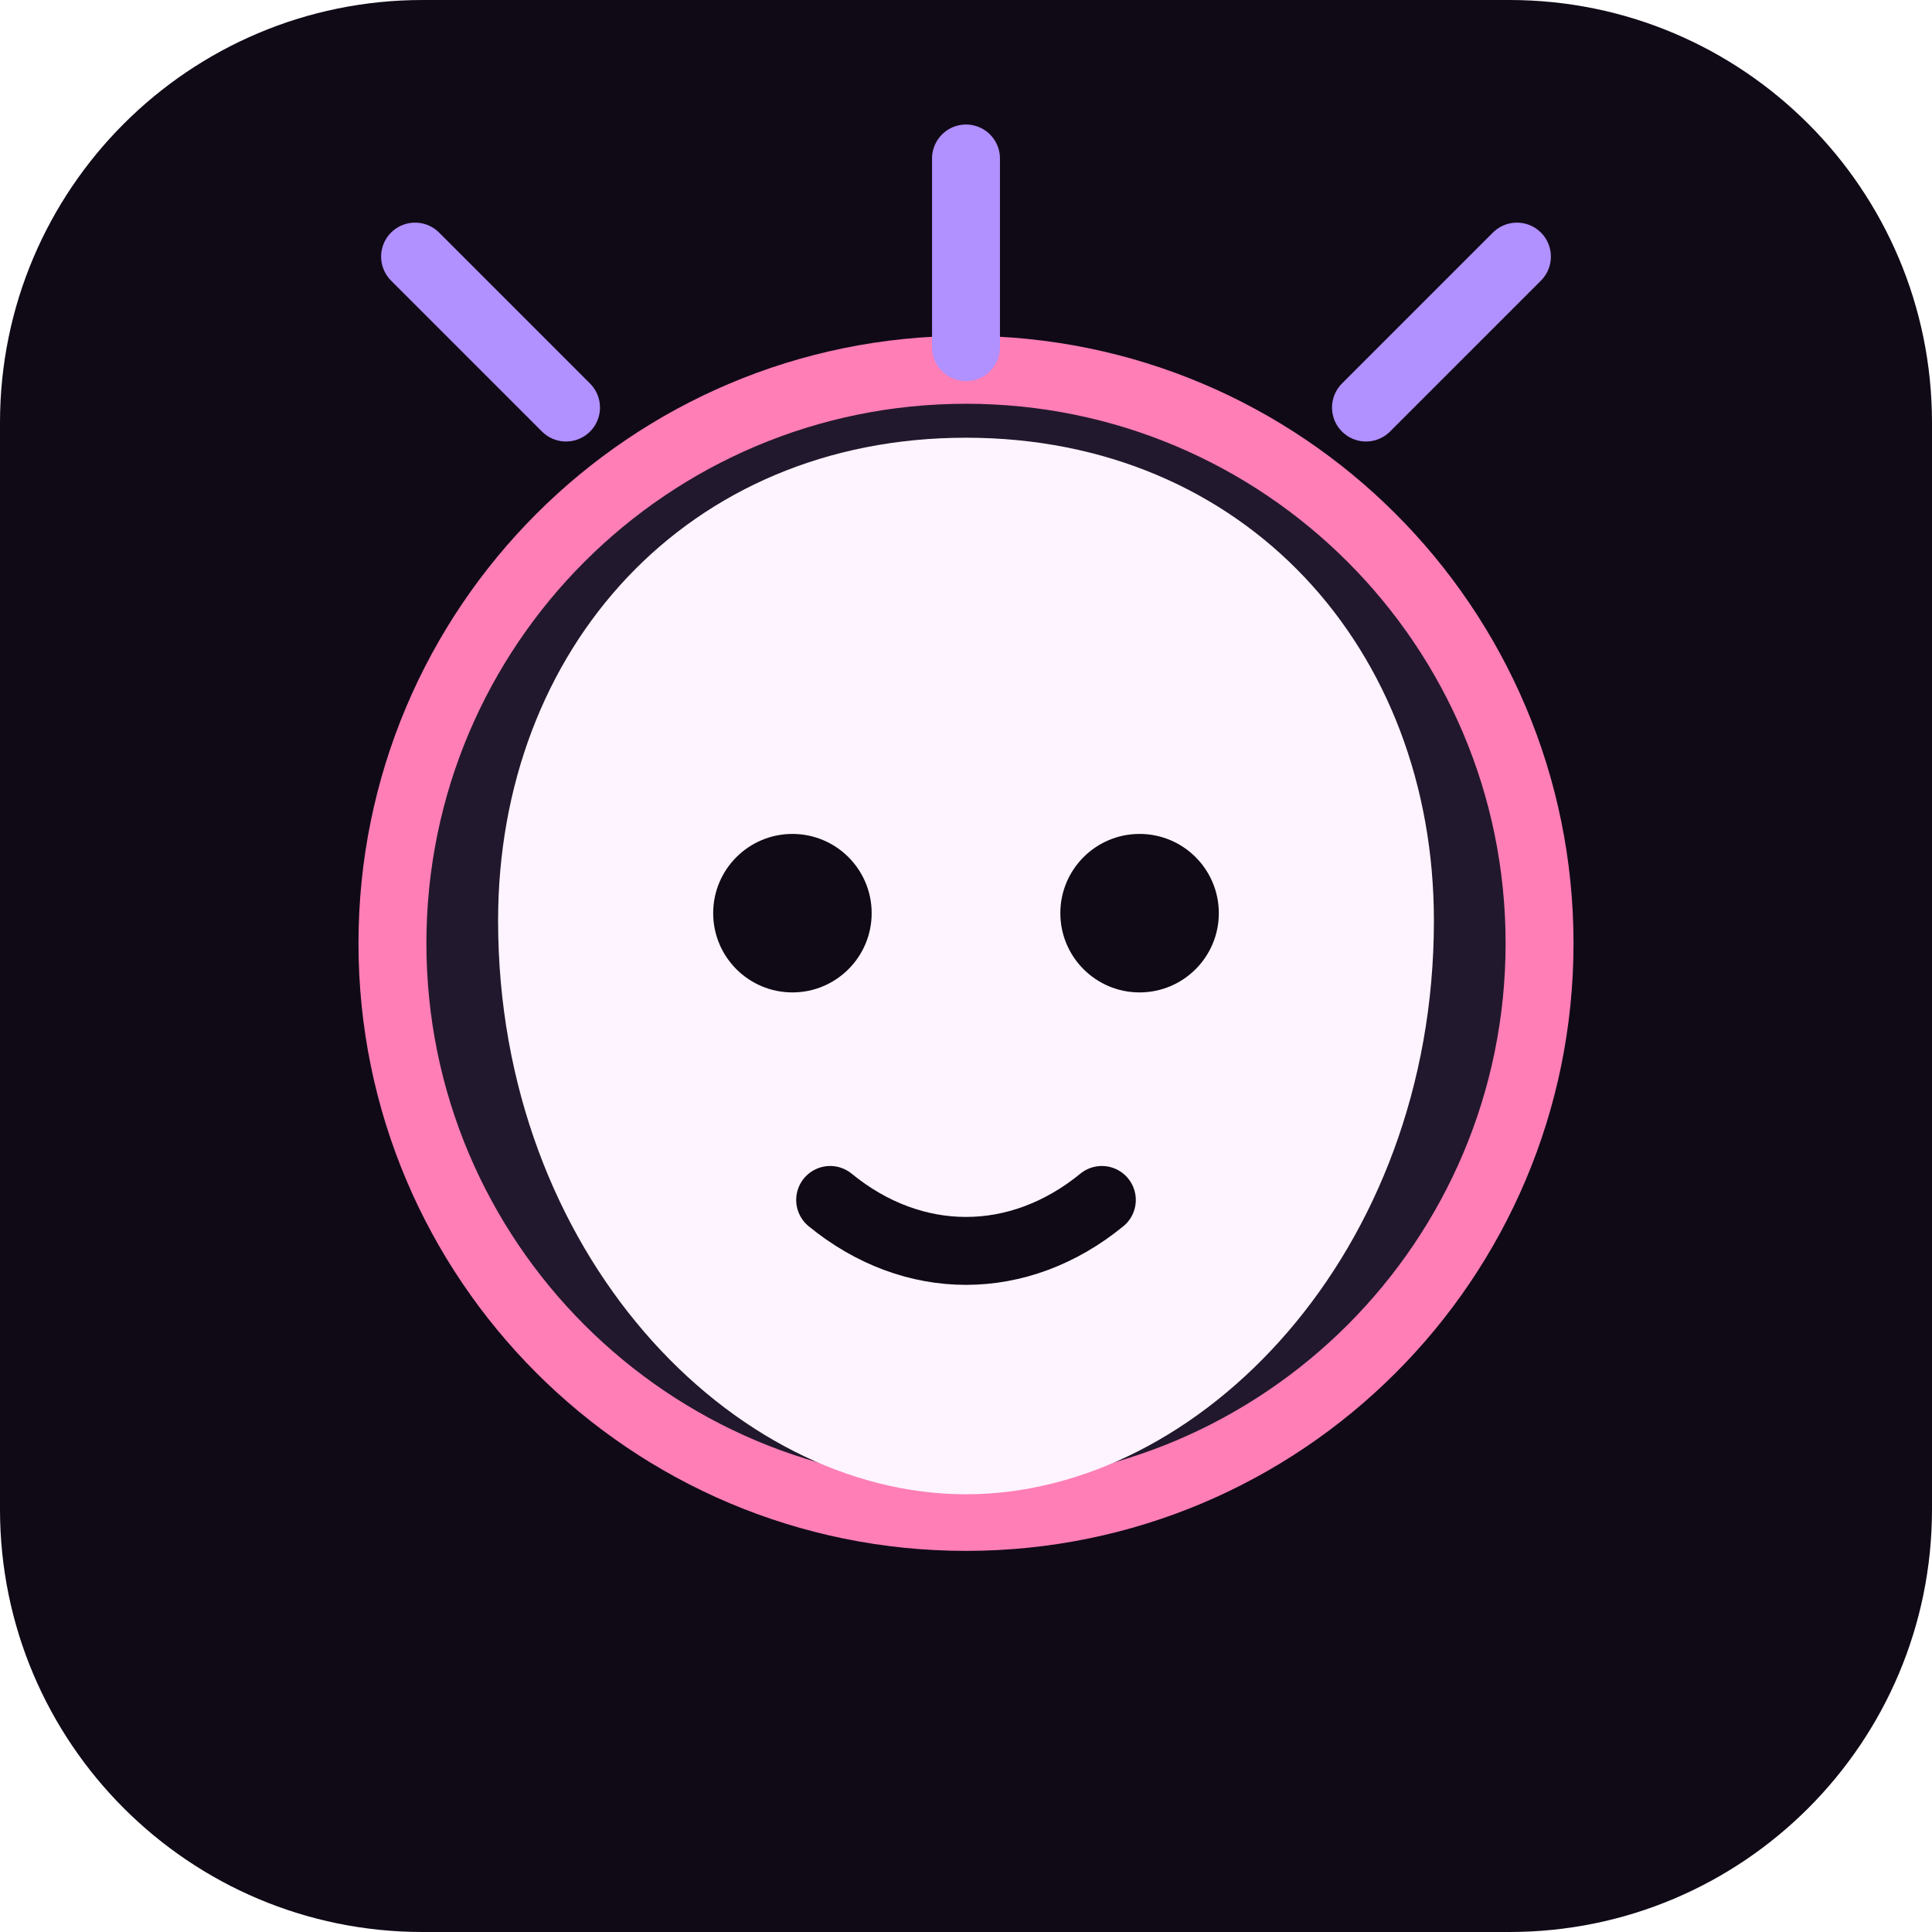
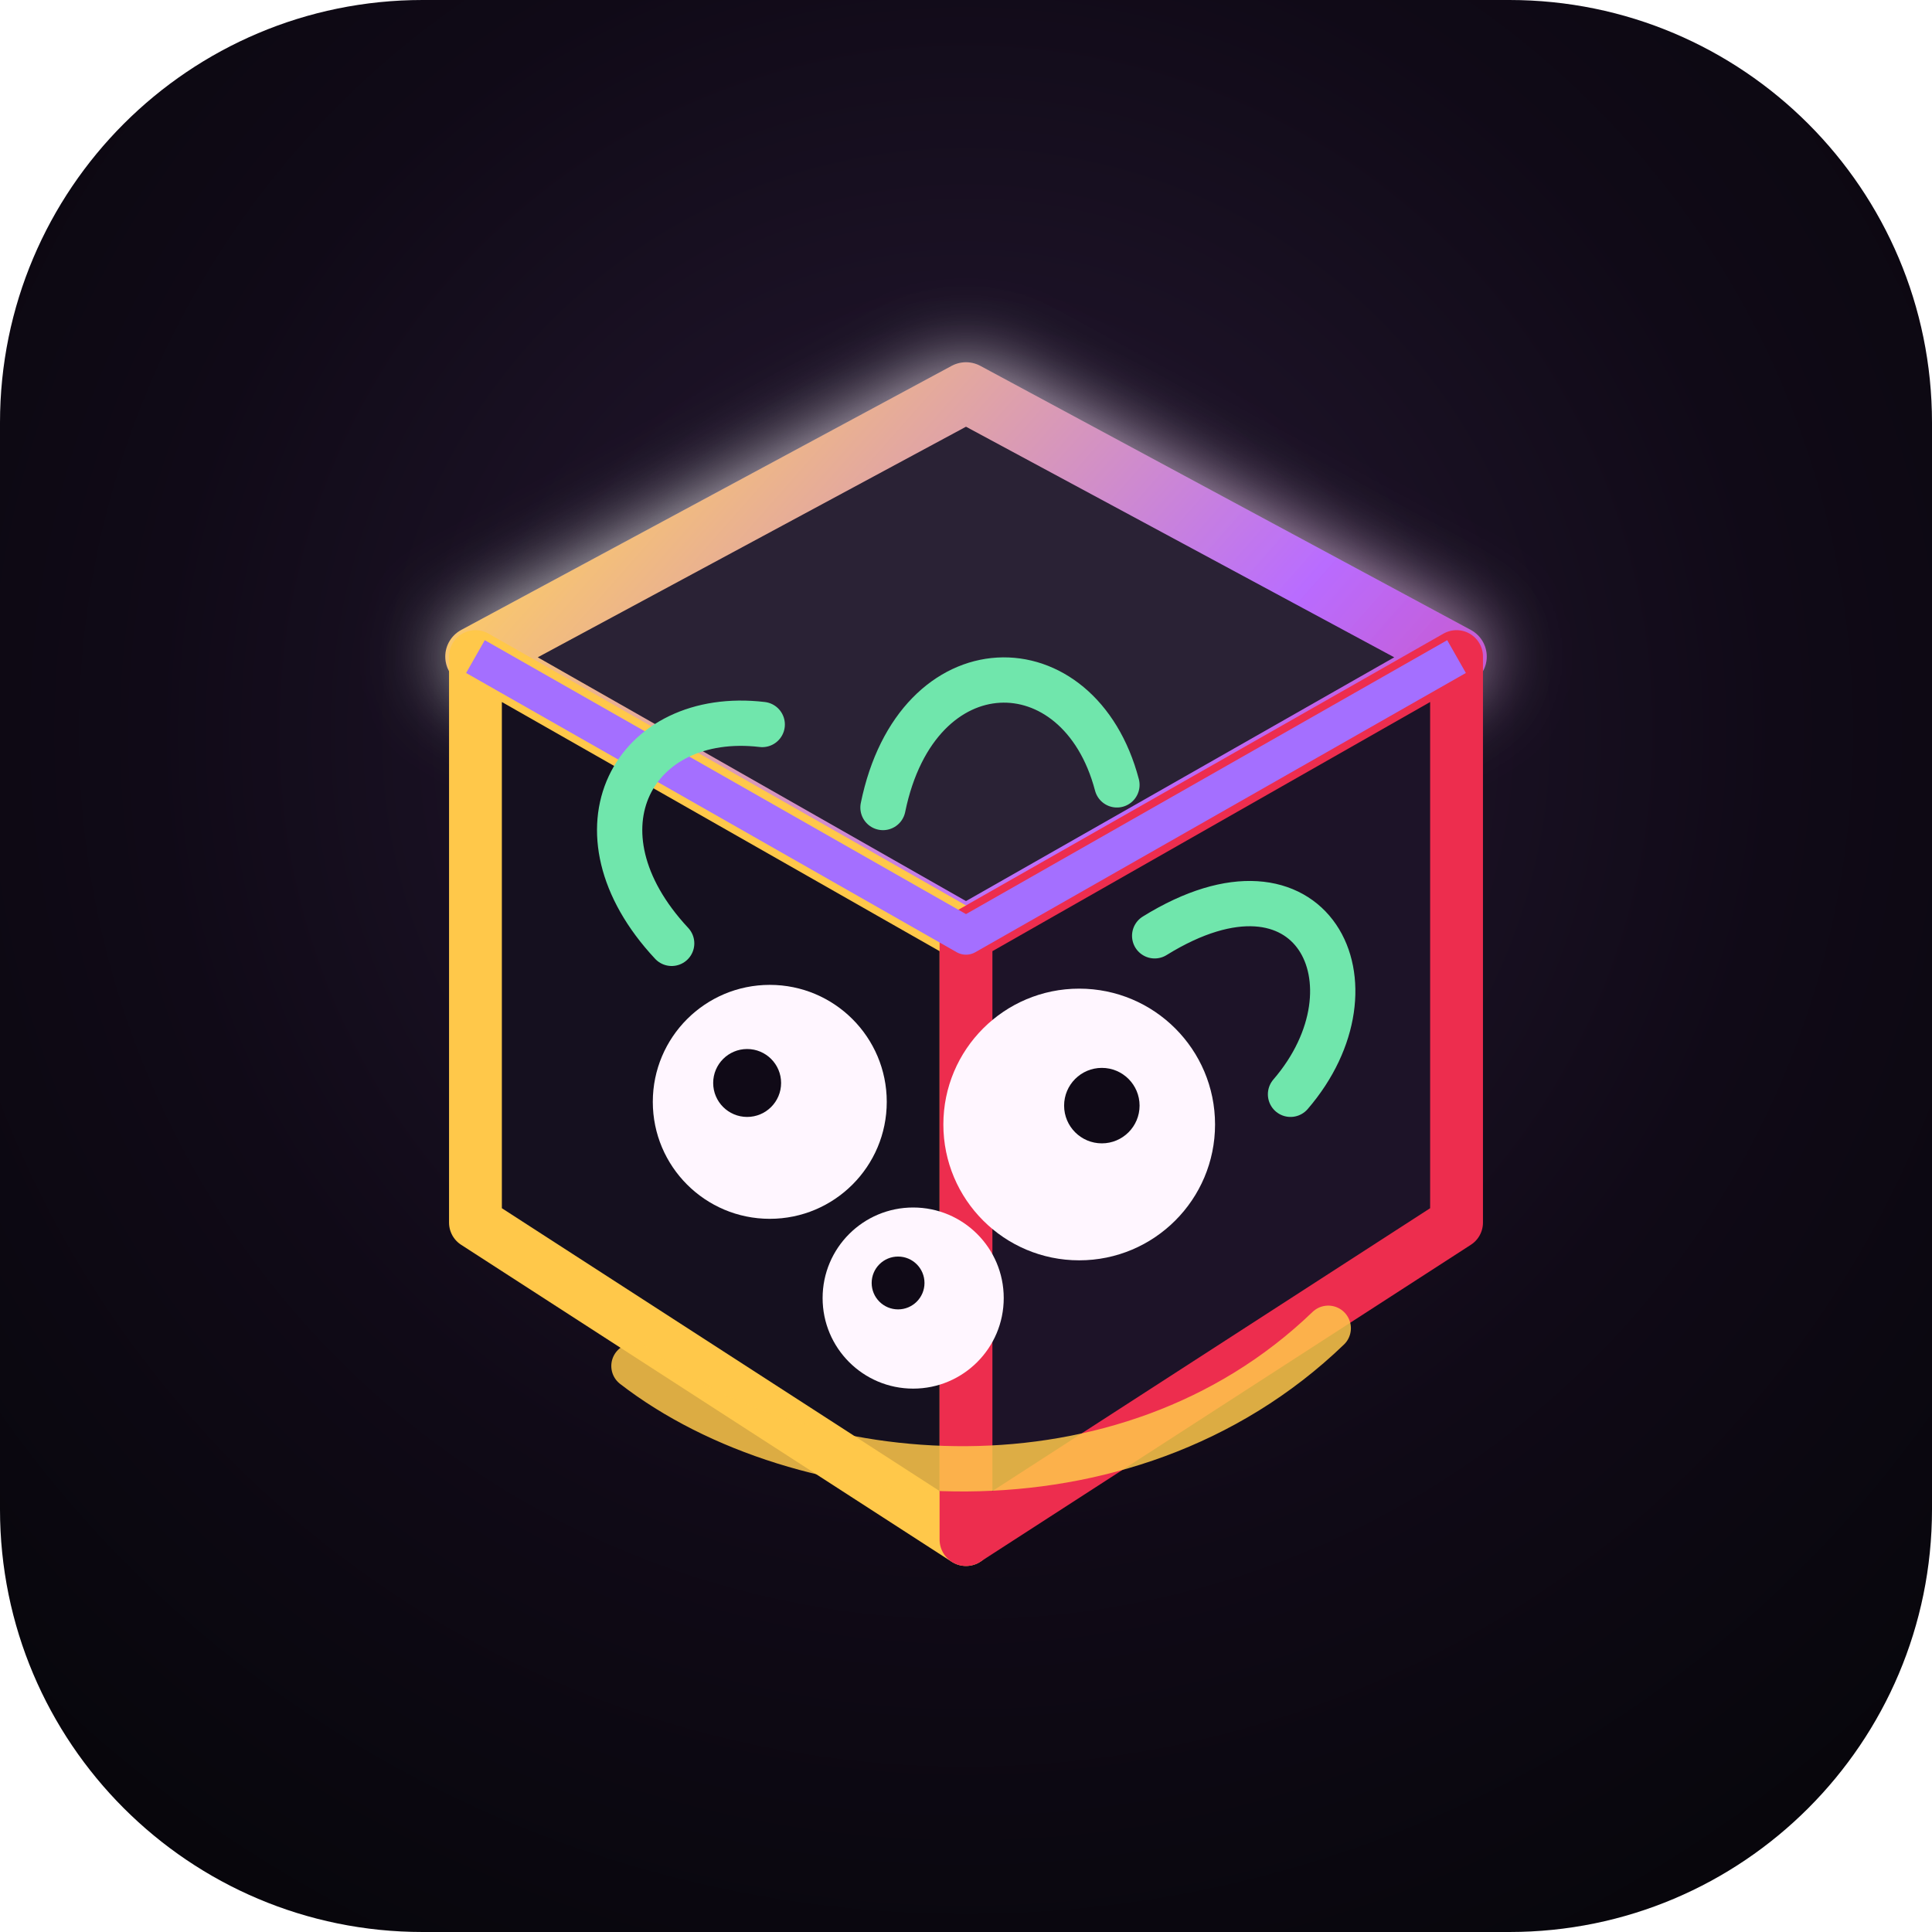
<svg xmlns="http://www.w3.org/2000/svg" viewBox="0 0 512 512">
-   <rect width="512" height="512" rx="112" fill="#100a17" />
-   <circle cx="256" cy="250" r="152" fill="#22182d" stroke="#ff7eb6" stroke-width="18" />
-   <path d="M256 116c74 0 124 56 124 128 0 88-62 152-124 152s-124-64-124-152c0-72 50-128 124-128Z" fill="#fdf4ff" />
-   <circle cx="210" cy="242" r="21" fill="#100a17" />
-   <circle cx="302" cy="242" r="21" fill="#100a17" />
-   <path d="M220 318c22 18 50 18 72 0" fill="none" stroke="#100a17" stroke-width="18" stroke-linecap="round" />
-   <path d="M150 108 110 68M362 108l40-40M256 92V42" stroke="#b190ff" stroke-width="18" stroke-linecap="round" />
+   <defs>
+     <radialGradient id="bg" cx="50%" cy="38%" r="72%">
+       <stop offset="0" stop-color="#271a34" />
+       <stop offset="0.58" stop-color="#100a17" />
+       <stop offset="1" stop-color="#07060b" />
+     </radialGradient>
+     <linearGradient id="box" x1="120" y1="148" x2="392" y2="388" gradientUnits="userSpaceOnUse">
+       <stop stop-color="#ffcf60" />
+       <stop offset="0.48" stop-color="#b96cff" />
+       <stop offset="1" stop-color="#ed2d4e" />
+     </linearGradient>
+     <filter id="glow" x="-30%" y="-30%" width="160%" height="160%">
+       <feGaussianBlur stdDeviation="10" result="blur" />
+       <feColorMatrix in="blur" type="matrix" values="1 0 0 0 1  0 1 0 0 .55  0 0 1 0 .85  0 0 0 .8 0" />
+       <feMerge>
+         <feMergeNode />
+         <feMergeNode in="SourceGraphic" />
+       </feMerge>
+     </filter>
+   </defs>
+   <rect width="512" height="512" rx="112" fill="url(#bg)" />
+   <path d="M126 174 256 104l130 70-130 74Z" fill="#2a2036" stroke="url(#box)" stroke-width="16" stroke-linejoin="round" filter="url(#glow)" />
+   <path d="M126 174v150l130 84V248Z" fill="#15101f" stroke="#ffc84a" stroke-width="14" stroke-linejoin="round" />
+   <path d="M386 174v150l-130 84V248Z" fill="#1d1328" stroke="#ed2d4e" stroke-width="14" stroke-linejoin="round" />
+   <path d="M126 174 256 248l130-74" fill="none" stroke="#a46fff" stroke-width="10" stroke-linejoin="round" />
+   <circle cx="204" cy="292" r="31" fill="#fff6ff" />
+   <circle cx="286" cy="298" r="36" fill="#fff6ff" />
+   <circle cx="242" cy="344" r="24" fill="#fff6ff" />
+   <circle cx="198" cy="287" r="9" fill="#100a17" />
+   <circle cx="292" cy="293" r="10" fill="#100a17" />
+   <circle cx="238" cy="340" r="7" fill="#100a17" />
+   <path d="M178 250c-28-30-10-62 24-58M306 248c42-26 61 13 36 42M234 214c9-44 52-44 62-6" fill="none" stroke="#70e6ac" stroke-width="12" stroke-linecap="round" />
+   <path d="M168 362c44 34 130 42 184-10" fill="none" stroke="#ffc84a" stroke-width="12" stroke-linecap="round" opacity=".85" />
</svg>
